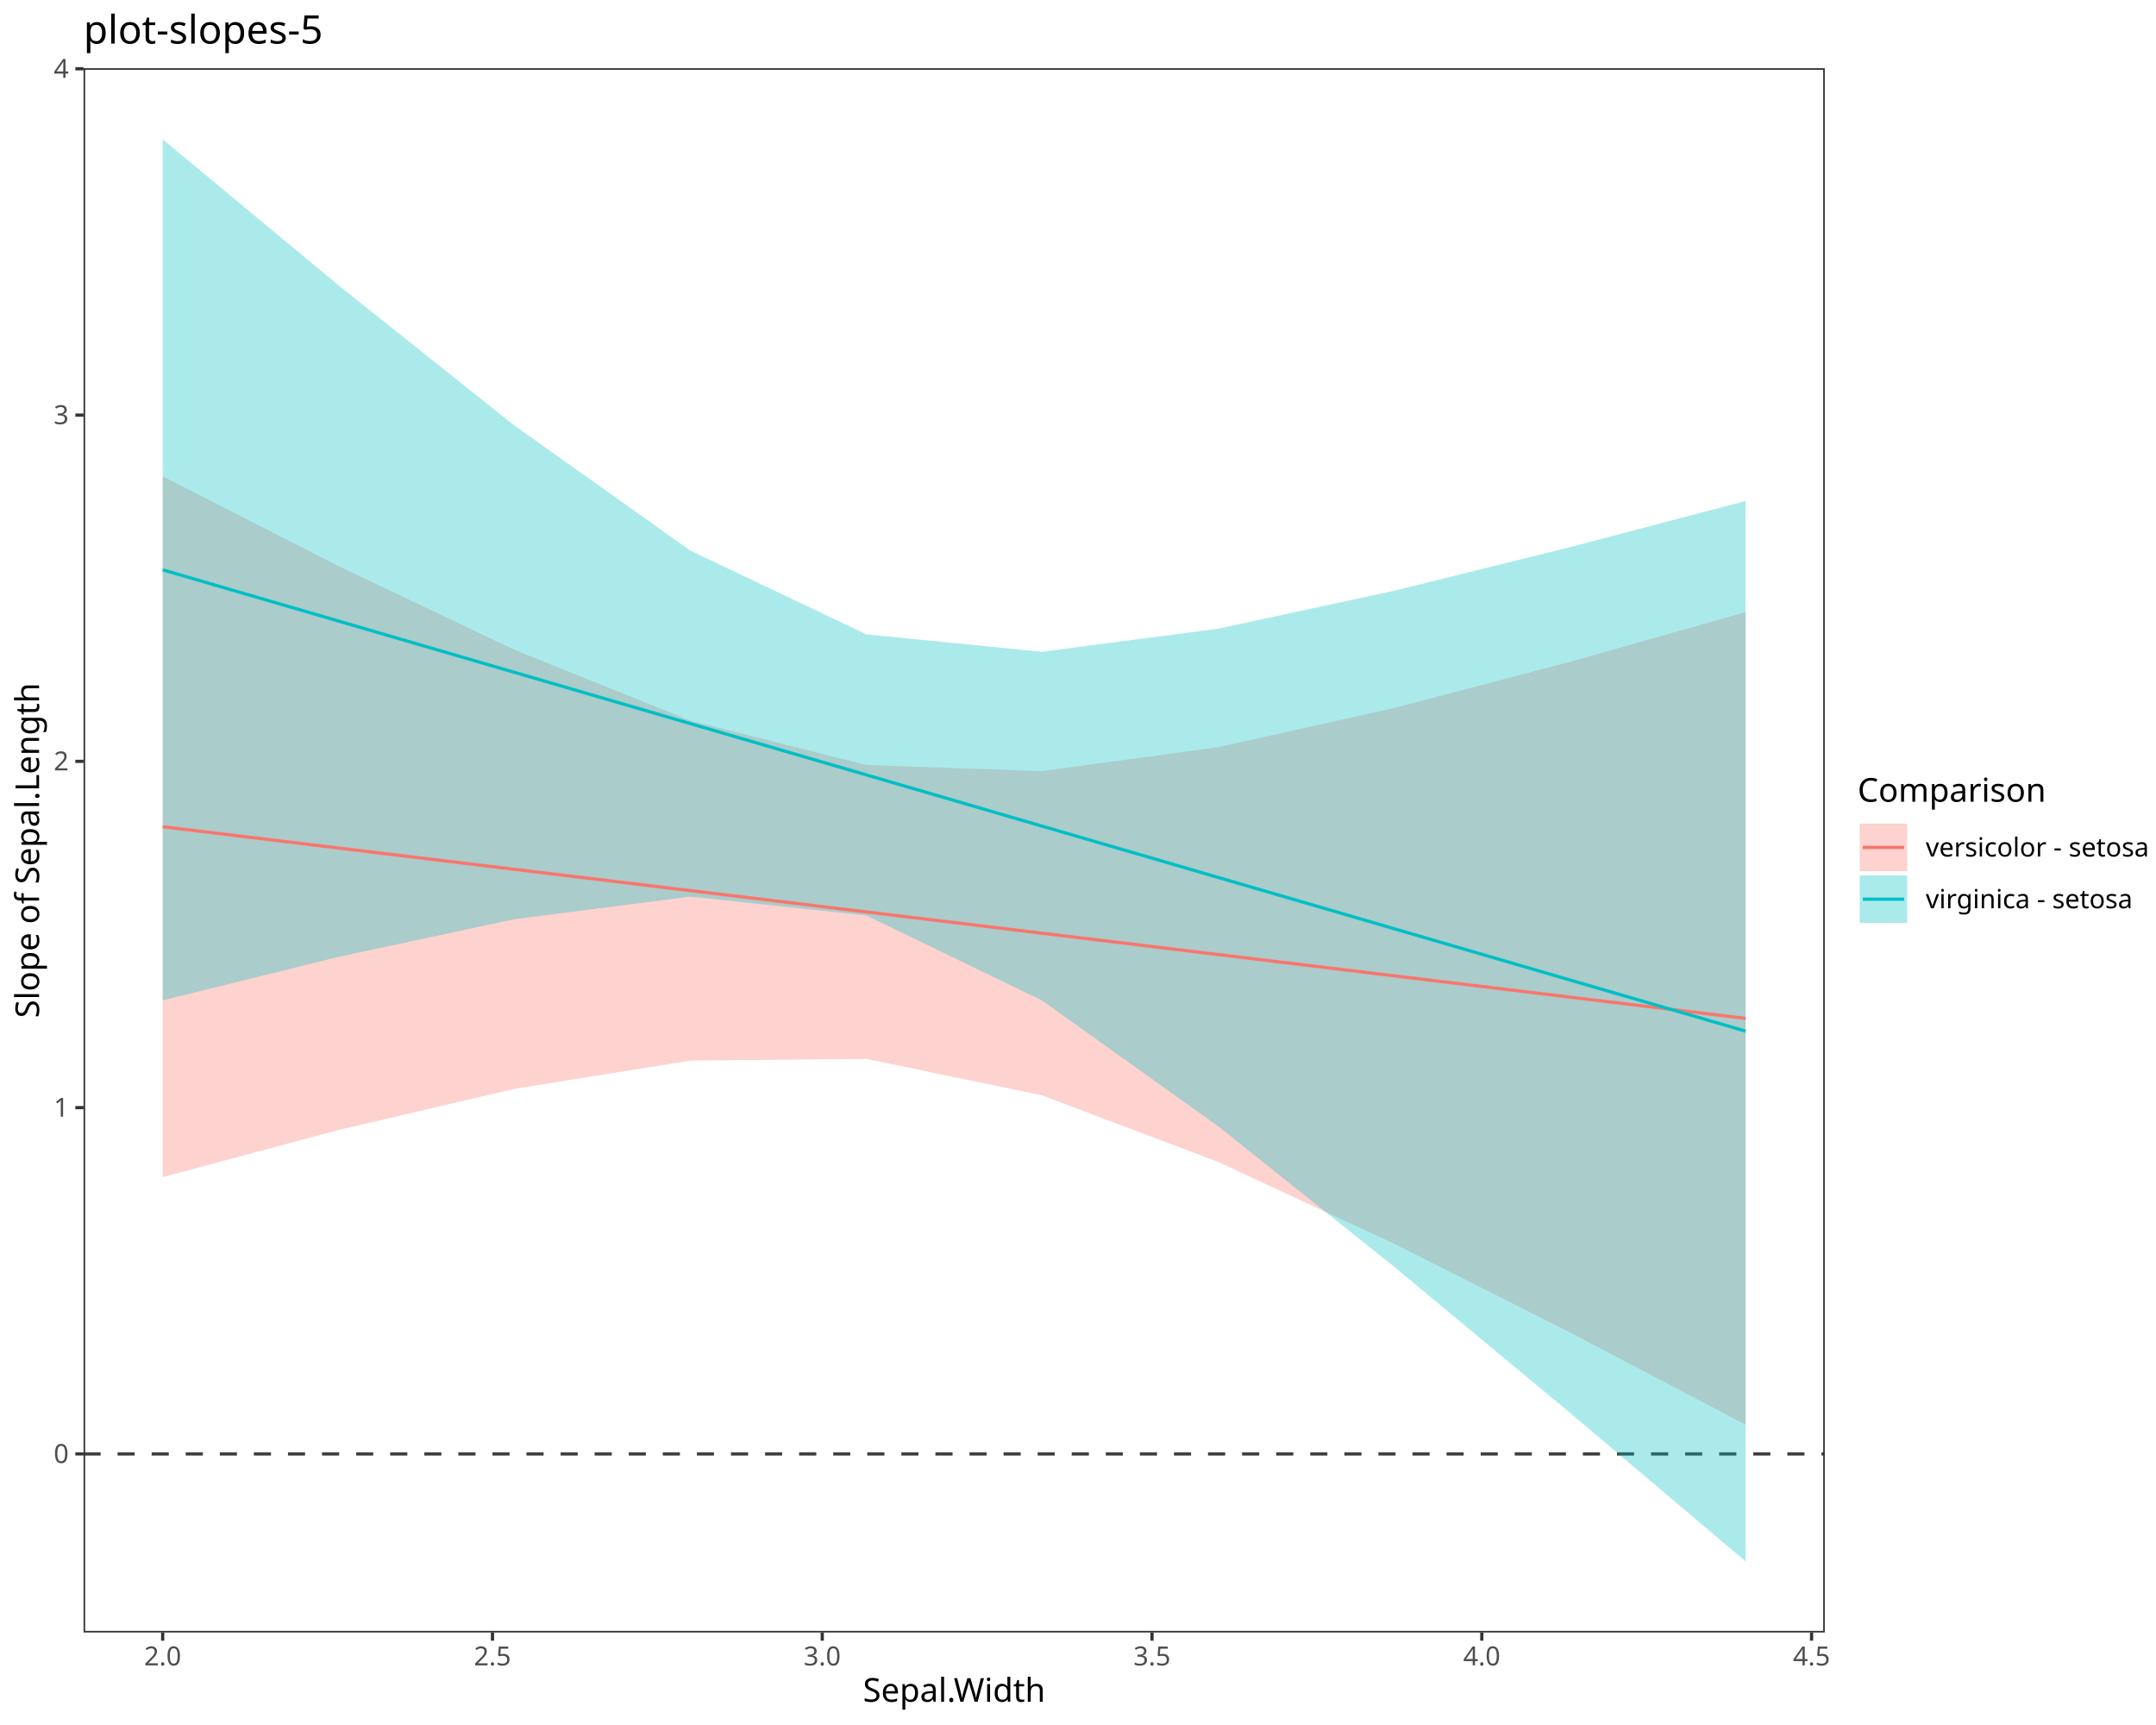
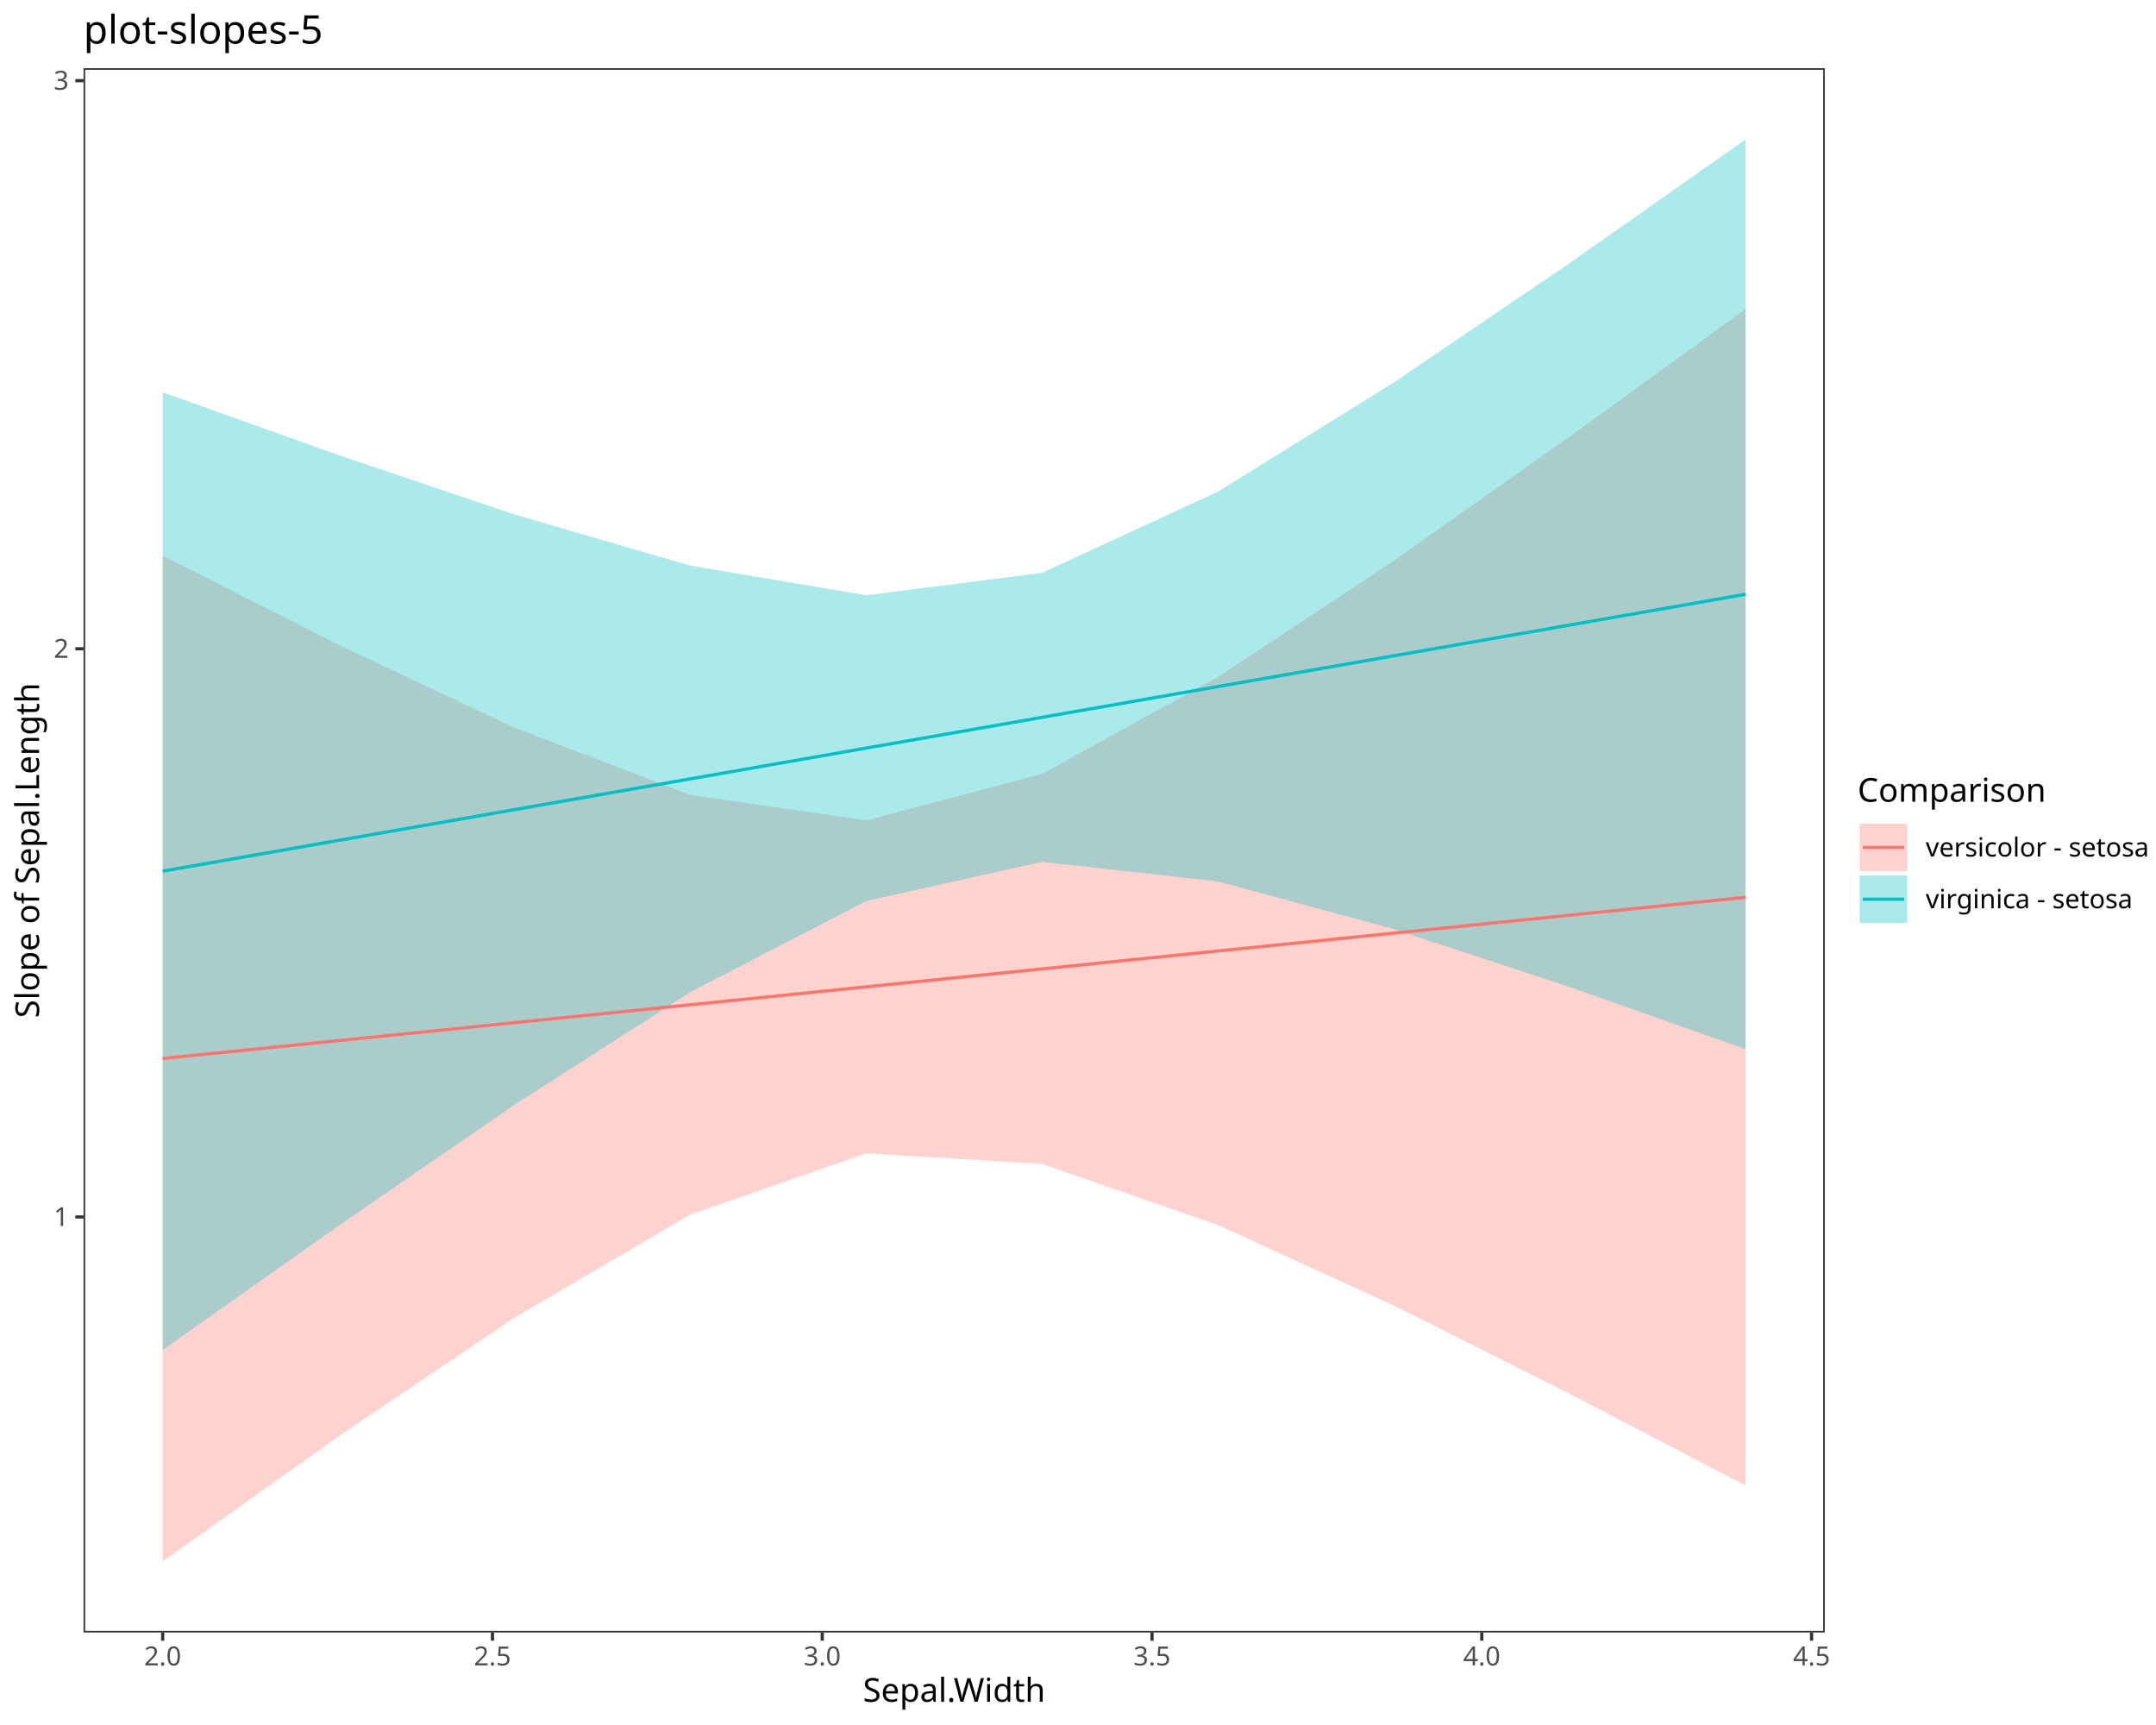
<svg xmlns="http://www.w3.org/2000/svg" class="svglite" data-engine-version="2.0" width="720.00pt" height="576.00pt" viewBox="0 0 720.00 576.00">
  <defs>
    <style type="text/css">
    .svglite line, .svglite polyline, .svglite polygon, .svglite path, .svglite rect, .svglite circle {
      fill: none;
      stroke: #000000;
      stroke-linecap: round;
      stroke-linejoin: round;
      stroke-miterlimit: 10.00;
    }
  </style>
  </defs>
  <rect width="100%" height="100%" style="stroke: none; fill: #FFFFFF;" />
  <defs>
    <clipPath id="cpMC4wMHw3MjAuMDB8MC4wMHw1NzYuMDA=">
      <rect x="0.00" y="0.00" width="720.00" height="576.00" />
    </clipPath>
  </defs>
  <g clip-path="url(#cpMC4wMHw3MjAuMDB8MC4wMHw1NzYuMDA=)">
    <rect x="-0" y="0.00" width="720.00" height="576.00" style="stroke-width: 1.07; stroke: #FFFFFF; fill: #FFFFFF;" />
  </g>
  <defs>
    <clipPath id="cpMjcuOTB8NjA5LjM4fDIyLjc4fDU0NS4xMQ==">
      <rect x="27.90" y="22.78" width="581.49" height="522.33" />
    </clipPath>
  </defs>
  <g clip-path="url(#cpMjcuOTB8NjA5LjM4fDIyLjc4fDU0NS4xMQ==)">
    <rect x="27.90" y="22.78" width="581.49" height="522.33" style="stroke-width: 1.07; stroke: none; fill: #FFFFFF;" />
-     <line x1="27.90" y1="485.48" x2="609.38" y2="485.48" style="stroke-width: 1.07; stroke: #000000; stroke-opacity: 0.50; stroke-dasharray: 5.69,5.69; stroke-linecap: butt;" />
-     <line x1="27.90" y1="485.48" x2="609.38" y2="485.48" style="stroke-width: 1.07; stroke: #000000; stroke-opacity: 0.50; stroke-dasharray: 5.69,5.69; stroke-linecap: butt;" />
-     <polygon points="54.33,159.06 113.14,189.07 171.73,216.95 230.54,240.64 289.35,255.45 347.94,257.48 406.75,249.50 465.56,236.42 524.14,221.04 582.95,204.40 582.95,475.72 524.14,444.84 465.56,415.27 406.75,387.96 347.94,365.73 289.35,353.57 230.54,354.14 171.73,363.59 113.14,377.28 54.33,393.05 " style="stroke-width: 0.00; stroke: none; stroke-linecap: butt; fill: #F8766D; fill-opacity: 0.33;" />
-     <polyline points="54.33,159.06 113.14,189.07 171.73,216.95 230.54,240.64 289.35,255.45 347.94,257.48 406.75,249.50 465.56,236.42 524.14,221.04 582.95,204.40 " style="stroke-width: 1.07; stroke: none; stroke-linecap: butt;" />
-     <polyline points="582.95,475.72 524.14,444.84 465.56,415.27 406.75,387.96 347.94,365.73 289.35,353.57 230.54,354.14 171.73,363.59 113.14,377.28 54.33,393.05 " style="stroke-width: 1.07; stroke: none; stroke-linecap: butt;" />
-     <polygon points="54.33,46.53 113.14,95.35 171.73,142.04 230.54,183.86 289.35,211.83 347.94,217.64 406.75,209.93 465.56,197.26 524.14,182.74 582.95,167.28 582.95,521.37 524.14,471.63 465.56,422.96 406.75,376.02 347.94,334.03 289.35,305.69 230.54,299.38 171.73,306.93 113.14,319.48 54.33,334.02 " style="stroke-width: 0.00; stroke: none; stroke-linecap: butt; fill: #00BFC4; fill-opacity: 0.33;" />
-     <polyline points="54.33,46.53 113.14,95.35 171.73,142.04 230.54,183.86 289.35,211.83 347.94,217.64 406.75,209.93 465.56,197.26 524.14,182.74 582.95,167.28 " style="stroke-width: 1.07; stroke: none; stroke-linecap: butt;" />
-     <polyline points="582.95,521.37 524.14,471.63 465.56,422.96 406.75,376.02 347.94,334.03 289.35,305.69 230.54,299.38 171.73,306.93 113.14,319.48 54.33,334.02 " style="stroke-width: 1.07; stroke: none; stroke-linecap: butt;" />
-     <polyline points="54.33,276.06 113.14,283.18 171.73,290.27 230.54,297.39 289.35,304.51 347.94,311.61 406.75,318.73 465.56,325.85 524.14,332.94 582.95,340.06 " style="stroke-width: 1.07; stroke: #F8766D; stroke-linecap: butt;" />
-     <polyline points="54.33,190.27 113.14,207.41 171.73,224.49 230.54,241.62 289.35,258.76 347.94,275.84 406.75,292.97 465.56,310.11 524.14,327.19 582.95,344.32 " style="stroke-width: 1.07; stroke: #00BFC4; stroke-linecap: butt;" />
+     <line x1="27.90" y1="596.08" x2="609.38" y2="596.08" style="stroke-width: 1.07; stroke: #000000; stroke-opacity: 0.50; stroke-dasharray: 5.69,5.69; stroke-linecap: butt;" />
+     <line x1="27.90" y1="596.08" x2="609.38" y2="596.08" style="stroke-width: 1.07; stroke: #000000; stroke-opacity: 0.50; stroke-dasharray: 5.69,5.69; stroke-linecap: butt;" />
+     <polygon points="54.33,185.52 113.14,215.35 171.73,242.96 230.54,265.44 289.35,273.93 347.94,258.43 406.75,226.07 465.56,187.16 524.14,145.84 582.95,103.19 582.95,496.03 524.14,465.36 465.56,435.97 406.75,409.04 347.94,388.66 289.35,385.09 230.54,405.56 171.73,440.02 113.14,479.56 54.33,521.37 " style="stroke-width: 0.00; stroke: none; stroke-linecap: butt; fill: #F8766D; fill-opacity: 0.33;" />
+     <polyline points="54.33,185.52 113.14,215.35 171.73,242.96 230.54,265.44 289.35,273.93 347.94,258.43 406.75,226.07 465.56,187.16 524.14,145.84 582.95,103.19 " style="stroke-width: 1.07; stroke: none; stroke-linecap: butt;" />
+     <polyline points="582.95,496.03 524.14,465.36 465.56,435.97 406.75,409.04 347.94,388.66 289.35,385.09 230.54,405.56 171.73,440.02 113.14,479.56 54.33,521.37 " style="stroke-width: 1.07; stroke: none; stroke-linecap: butt;" />
+     <polygon points="54.33,130.99 113.14,152.00 171.73,171.75 230.54,188.88 289.35,198.75 347.94,191.29 406.75,164.16 465.56,127.65 524.14,87.88 582.95,46.53 582.95,350.34 524.14,329.55 465.56,310.27 406.75,294.34 347.94,287.78 289.35,300.82 230.54,331.26 171.73,368.96 113.14,409.21 54.33,450.79 " style="stroke-width: 0.00; stroke: none; stroke-linecap: butt; fill: #00BFC4; fill-opacity: 0.33;" />
+     <polyline points="54.33,130.99 113.14,152.00 171.73,171.75 230.54,188.88 289.35,198.75 347.94,191.29 406.75,164.16 465.56,127.65 524.14,87.88 582.95,46.53 " style="stroke-width: 1.07; stroke: none; stroke-linecap: butt;" />
+     <polyline points="582.95,350.34 524.14,329.55 465.56,310.27 406.75,294.34 347.94,287.78 289.35,300.82 230.54,331.26 171.73,368.96 113.14,409.21 54.33,450.79 " style="stroke-width: 1.07; stroke: none; stroke-linecap: butt;" />
+     <polyline points="54.33,353.44 113.14,347.46 171.73,341.49 230.54,335.50 289.35,329.51 347.94,323.54 406.75,317.55 465.56,311.57 524.14,305.60 582.95,299.61 " style="stroke-width: 1.07; stroke: #F8766D; stroke-linecap: butt;" />
+     <polyline points="54.33,290.89 113.14,280.60 171.73,270.36 230.54,260.07 289.35,249.78 347.94,239.54 406.75,229.25 465.56,218.96 524.14,208.72 582.95,198.43 " style="stroke-width: 1.07; stroke: #00BFC4; stroke-linecap: butt;" />
    <rect x="27.90" y="22.78" width="581.49" height="522.33" style="stroke-width: 1.07; stroke: #333333;" />
  </g>
  <g clip-path="url(#cpMC4wMHw3MjAuMDB8MC4wMHw1NzYuMDA=)">
-     <text x="22.97" y="488.51" text-anchor="end" style="font-size: 8.80px; fill: #4D4D4D; font-family: sans;" textLength="4.89px" lengthAdjust="spacingAndGlyphs">0</text>
-     <text x="22.97" y="372.88" text-anchor="end" style="font-size: 8.80px; fill: #4D4D4D; font-family: sans;" textLength="4.89px" lengthAdjust="spacingAndGlyphs">1</text>
-     <text x="22.97" y="257.25" text-anchor="end" style="font-size: 8.80px; fill: #4D4D4D; font-family: sans;" textLength="4.89px" lengthAdjust="spacingAndGlyphs">2</text>
-     <text x="22.97" y="141.63" text-anchor="end" style="font-size: 8.80px; fill: #4D4D4D; font-family: sans;" textLength="4.89px" lengthAdjust="spacingAndGlyphs">3</text>
-     <text x="22.97" y="26.00" text-anchor="end" style="font-size: 8.80px; fill: #4D4D4D; font-family: sans;" textLength="4.89px" lengthAdjust="spacingAndGlyphs">4</text>
-     <polyline points="25.16,485.48 27.90,485.48 " style="stroke-width: 1.07; stroke: #333333; stroke-linecap: butt;" />
-     <polyline points="25.16,369.85 27.90,369.85 " style="stroke-width: 1.07; stroke: #333333; stroke-linecap: butt;" />
-     <polyline points="25.16,254.23 27.90,254.23 " style="stroke-width: 1.07; stroke: #333333; stroke-linecap: butt;" />
-     <polyline points="25.16,138.60 27.90,138.60 " style="stroke-width: 1.07; stroke: #333333; stroke-linecap: butt;" />
-     <polyline points="25.16,22.97 27.90,22.97 " style="stroke-width: 1.07; stroke: #333333; stroke-linecap: butt;" />
+     <text x="22.97" y="409.39" text-anchor="end" style="font-size: 8.80px; fill: #4D4D4D; font-family: sans;" textLength="4.89px" lengthAdjust="spacingAndGlyphs">1</text>
+     <text x="22.97" y="219.67" text-anchor="end" style="font-size: 8.80px; fill: #4D4D4D; font-family: sans;" textLength="4.89px" lengthAdjust="spacingAndGlyphs">2</text>
+     <text x="22.97" y="29.96" text-anchor="end" style="font-size: 8.80px; fill: #4D4D4D; font-family: sans;" textLength="4.89px" lengthAdjust="spacingAndGlyphs">3</text>
+     <polyline points="25.16,406.36 27.90,406.36 " style="stroke-width: 1.07; stroke: #333333; stroke-linecap: butt;" />
+     <polyline points="25.16,216.64 27.90,216.64 " style="stroke-width: 1.07; stroke: #333333; stroke-linecap: butt;" />
+     <polyline points="25.16,26.93 27.90,26.93 " style="stroke-width: 1.07; stroke: #333333; stroke-linecap: butt;" />
    <polyline points="54.33,547.85 54.33,545.11 " style="stroke-width: 1.07; stroke: #333333; stroke-linecap: butt;" />
    <polyline points="164.46,547.85 164.46,545.11 " style="stroke-width: 1.07; stroke: #333333; stroke-linecap: butt;" />
    <polyline points="274.59,547.85 274.59,545.11 " style="stroke-width: 1.07; stroke: #333333; stroke-linecap: butt;" />
    <polyline points="384.72,547.85 384.72,545.11 " style="stroke-width: 1.07; stroke: #333333; stroke-linecap: butt;" />
    <polyline points="494.85,547.85 494.85,545.11 " style="stroke-width: 1.07; stroke: #333333; stroke-linecap: butt;" />
    <polyline points="604.98,547.85 604.98,545.11 " style="stroke-width: 1.07; stroke: #333333; stroke-linecap: butt;" />
    <text x="54.33" y="556.10" text-anchor="middle" style="font-size: 8.80px; fill: #4D4D4D; font-family: sans;" textLength="12.23px" lengthAdjust="spacingAndGlyphs">2.0</text>
    <text x="164.46" y="556.10" text-anchor="middle" style="font-size: 8.80px; fill: #4D4D4D; font-family: sans;" textLength="12.23px" lengthAdjust="spacingAndGlyphs">2.5</text>
    <text x="274.59" y="556.10" text-anchor="middle" style="font-size: 8.80px; fill: #4D4D4D; font-family: sans;" textLength="12.23px" lengthAdjust="spacingAndGlyphs">3.0</text>
    <text x="384.72" y="556.10" text-anchor="middle" style="font-size: 8.80px; fill: #4D4D4D; font-family: sans;" textLength="12.23px" lengthAdjust="spacingAndGlyphs">3.5</text>
    <text x="494.85" y="556.10" text-anchor="middle" style="font-size: 8.80px; fill: #4D4D4D; font-family: sans;" textLength="12.23px" lengthAdjust="spacingAndGlyphs">4.0</text>
    <text x="604.98" y="556.10" text-anchor="middle" style="font-size: 8.80px; fill: #4D4D4D; font-family: sans;" textLength="12.23px" lengthAdjust="spacingAndGlyphs">4.5</text>
    <text x="318.64" y="568.24" text-anchor="middle" style="font-size: 11.00px; font-family: sans;" textLength="59.31px" lengthAdjust="spacingAndGlyphs">Sepal.Width</text>
    <text transform="translate(13.05,283.95) rotate(-90)" text-anchor="middle" style="font-size: 11.00px; font-family: sans;" textLength="108.26px" lengthAdjust="spacingAndGlyphs">Slope of Sepal.Length</text>
    <rect x="620.34" y="259.00" width="94.18" height="49.89" style="stroke-width: 1.07; stroke: none; fill: #FFFFFF;" />
    <text x="620.34" y="267.71" style="font-size: 11.00px; font-family: sans;" textLength="59.31px" lengthAdjust="spacingAndGlyphs">Comparison</text>
    <rect x="620.34" y="274.33" width="17.28" height="17.28" style="stroke-width: 1.07; stroke: none; fill: #FFFFFF;" />
    <rect x="621.05" y="275.04" width="15.86" height="15.86" style="stroke-width: 1.07; stroke: none; stroke-linecap: butt; stroke-linejoin: miter; fill: #F8766D; fill-opacity: 0.33;" />
    <line x1="622.07" y1="282.97" x2="635.90" y2="282.97" style="stroke-width: 1.07; stroke: #F8766D; stroke-linecap: butt;" />
    <rect x="620.34" y="291.61" width="17.28" height="17.28" style="stroke-width: 1.07; stroke: none; fill: #FFFFFF;" />
    <rect x="621.05" y="292.32" width="15.86" height="15.86" style="stroke-width: 1.07; stroke: none; stroke-linecap: butt; stroke-linejoin: miter; fill: #00BFC4; fill-opacity: 0.33;" />
    <line x1="622.07" y1="300.25" x2="635.90" y2="300.25" style="stroke-width: 1.07; stroke: #00BFC4; stroke-linecap: butt;" />
    <text x="643.10" y="286.00" style="font-size: 8.80px; font-family: sans;" textLength="71.42px" lengthAdjust="spacingAndGlyphs">versicolor - setosa</text>
    <text x="643.10" y="303.28" style="font-size: 8.80px; font-family: sans;" textLength="66.04px" lengthAdjust="spacingAndGlyphs">virginica - setosa</text>
    <text x="27.90" y="14.56" style="font-size: 13.20px; font-family: sans;" textLength="75.58px" lengthAdjust="spacingAndGlyphs">plot-slopes-5</text>
  </g>
</svg>
